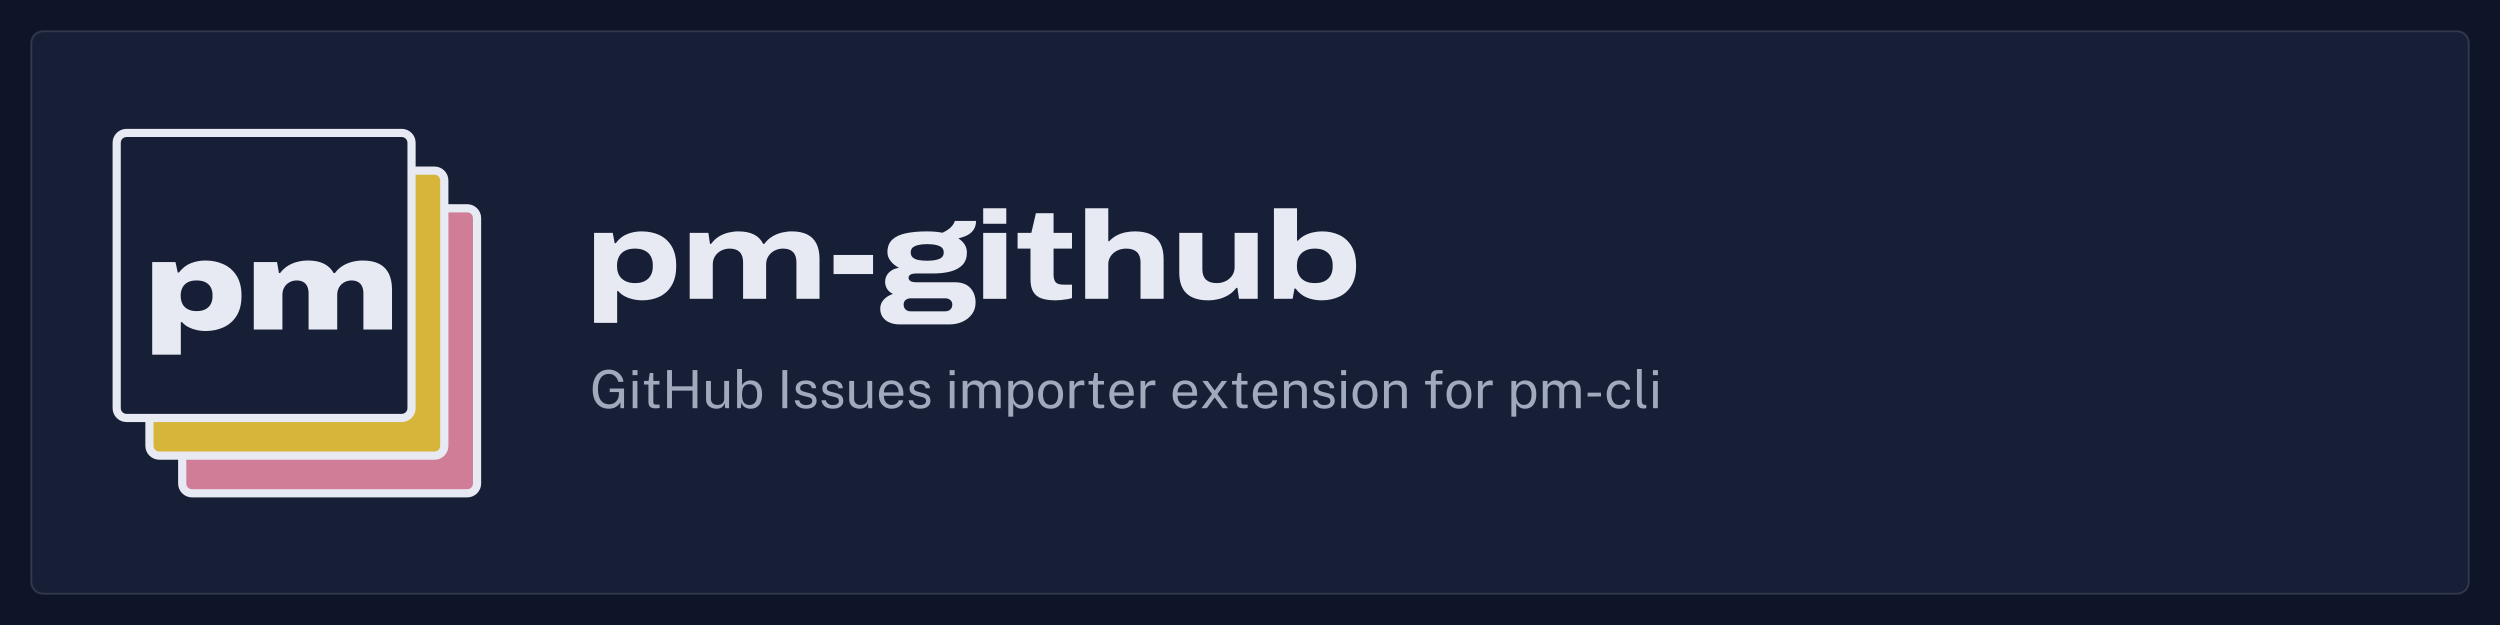
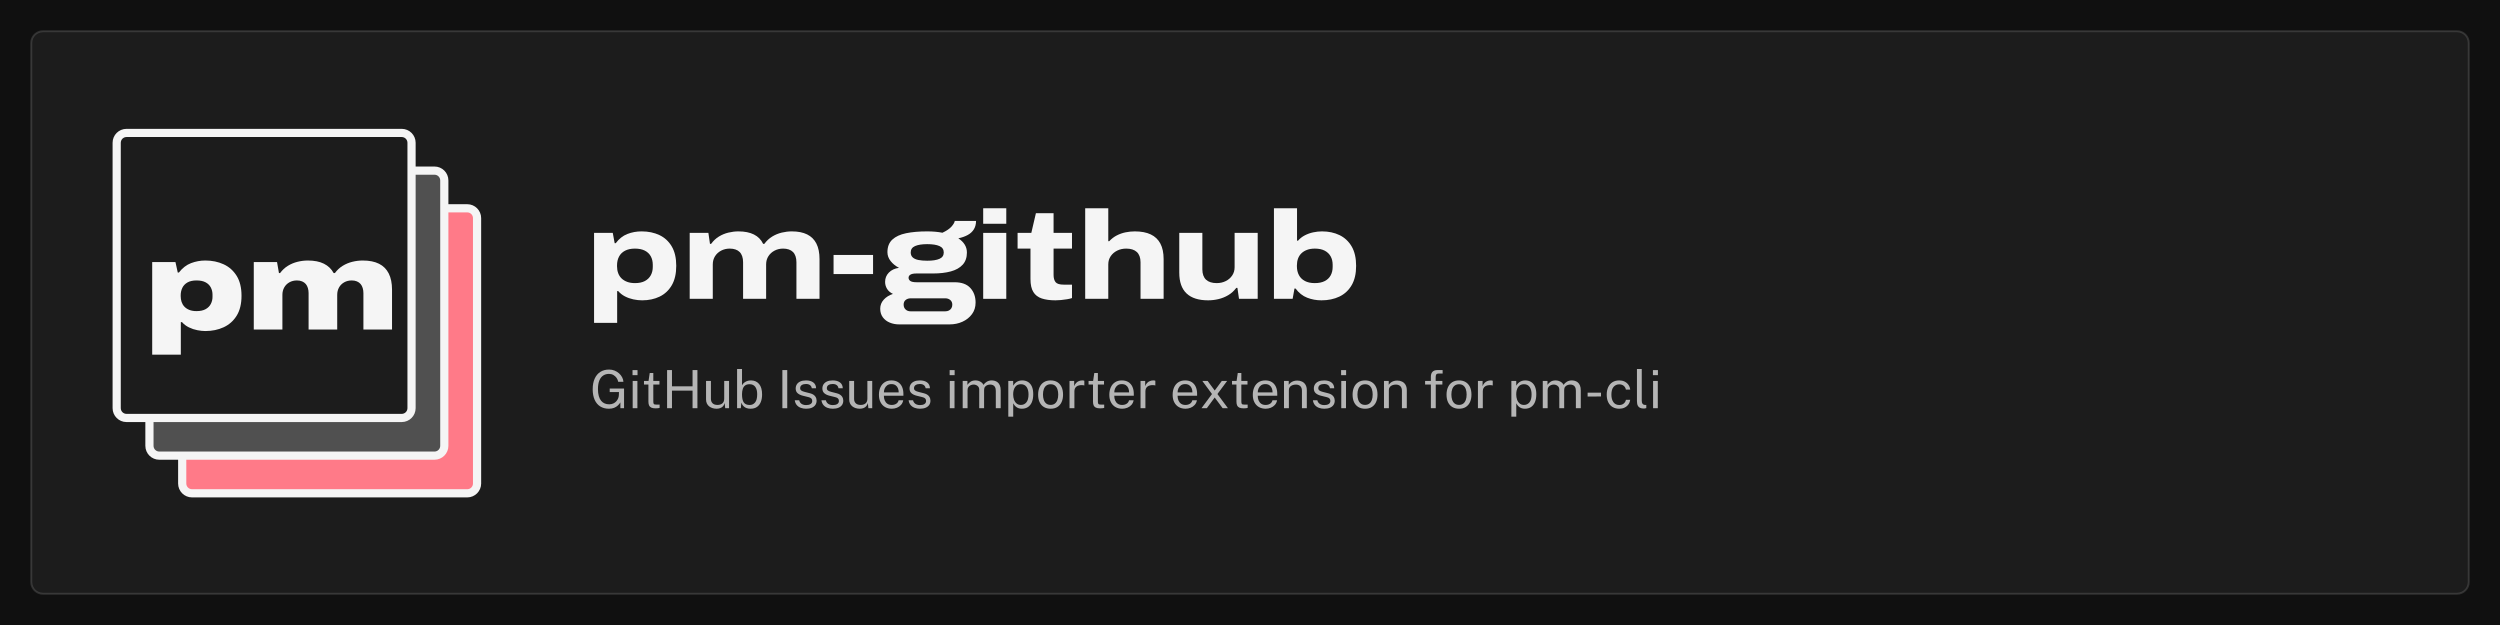
<svg xmlns="http://www.w3.org/2000/svg" width="1280" height="320" viewBox="0 0 1280 320" role="img" aria-label="pm-github: GitHub Issues importer extension for pm-cli">
-   <rect width="1280" height="320" fill="#0F1528" />
-   <rect x="16" y="16" width="1248" height="288" rx="6" fill="#171F37" stroke="#E7EAF3" stroke-opacity=".14" />
-   <g fill="#E7EAF3">
+   <rect width="1280" height="320" fill="#101010" />
+   <rect x="16" y="16" width="1248" height="288" rx="6" fill="#1C1C1C" stroke="#F5F5F5" stroke-opacity=".14" />
+   <g fill="#F5F5F5">
    <g transform="translate(48 58) scale(0.8387097)">
-       <g stroke="#E7EAF3" stroke-width="5" stroke-linejoin="round">
-         <rect x="54" y="58" width="180" height="174" rx="6" fill="#D07E97" />
-         <rect x="34" y="35" width="180" height="174" rx="6" fill="#D7B53A" />
-         <rect x="14" y="12" width="180" height="174" rx="6" fill="#171F37" />
+       <g stroke="#F5F5F5" stroke-width="5" stroke-linejoin="round">
+         <rect x="54" y="58" width="180" height="174" rx="6" fill="#FF7A88" />
+         <rect x="34" y="35" width="180" height="174" rx="6" fill="#505050" />
+         <rect x="14" y="12" width="180" height="174" rx="6" fill="#1C1C1C" />
      </g>
-       <g fill="#E7EAF3">
+       <g fill="#F5F5F5">
        <path transform="translate(31.000 132) scale(0.078 -0.078)" d="M60 -197V528H242L260 446H269Q310 499 364.0 519.5Q418 540 476 540Q555 540 619.0 510.5Q683 481 721.0 420.0Q759 359 759 264Q759 169 721.0 108.0Q683 47 619.0 17.5Q555 -12 476 -12Q448 -12 414.0 -5.5Q380 1 348.0 16.5Q316 32 293 58H284V-197ZM407 144Q451 144 478.5 159.5Q506 175 519.0 200.5Q532 226 532 255V273Q532 303 519.0 328.5Q506 354 478.5 369.0Q451 384 407 384Q363 384 335.5 368.0Q308 352 295.5 325.5Q283 299 283 267V261Q283 237 290.0 216.0Q297 195 312.0 179.0Q327 163 350.5 153.5Q374 144 407 144Z" />
        <path transform="translate(93.010 132) scale(0.078 -0.078)" d="M60 0V528H242L257 442H266Q292 477 327.0 498.5Q362 520 402.5 530.0Q443 540 484 540Q559 540 609.0 515.0Q659 490 685 442H695Q721 477 756.0 498.5Q791 520 831.5 530.0Q872 540 913 540Q990 540 1040.5 514.5Q1091 489 1116.5 438.0Q1142 387 1142 312V0H918V285Q918 306 912.5 324.5Q907 343 896.0 356.0Q885 369 867.5 376.5Q850 384 827 384Q794 384 768.0 369.5Q742 355 727.5 329.5Q713 304 713 271V0H489V285Q489 306 483.5 324.5Q478 343 467.0 356.0Q456 369 438.5 376.5Q421 384 398 384Q365 384 339.0 369.5Q313 355 298.5 329.5Q284 304 284 271V0Z" />
      </g>
    </g>
    <g data-role="name">
      <path transform="translate(300.000 153) scale(0.064 -0.064)" d="M65.022 -192.435V527.543H214.607L229.868 445.087H238.412Q277.585 497.63 331.129 518.587Q384.672 539.543 445.412 539.543Q525.781 539.543 588.183 509.815Q650.585 480.087 686.531 419.087Q722.477 358.087 722.477 264Q722.477 169.913 686.759 108.685Q651.042 47.457 589.553 17.728Q528.064 -12 449.521 -12Q415.129 -12 379.303 -4.359Q343.477 3.283 311.933 19.696Q280.39 36.109 257.846 62.109H249.759V-192.435ZM392.847 125.738Q440.043 125.738 471.424 142.38Q502.804 159.021 518.772 188.402Q534.739 217.782 534.739 255.457V272.087Q534.739 310.761 518.772 340.142Q502.804 369.522 470.967 385.664Q439.13 401.805 391.934 401.805Q344.738 401.805 312.673 384.892Q280.607 367.979 264.683 337.827Q248.759 307.674 248.759 267.457V260.543Q248.759 230.608 257.814 205.728Q266.868 180.847 285.064 163.249Q303.26 145.651 330.184 135.695Q357.108 125.738 392.847 125.738Z" />
      <path transform="translate(348.960 153) scale(0.064 -0.064)" d="M65.022 0V527.543H214.607L227.325 439.717H236.325Q263.238 476.543 298.694 498.272Q334.151 520 374.651 529.772Q415.151 539.543 454.781 539.543Q529.325 539.543 578.868 514.772Q628.412 490 652.585 439.717H662.129Q689.499 476.543 725.183 498.272Q760.868 520 801.368 529.772Q841.868 539.543 881.955 539.543Q955.759 539.543 1004.89 515.185Q1054.02 490.826 1078.835 441.652Q1103.65 392.479 1103.65 318.392V0H918.913V292.761Q918.913 319.696 911.815 340.479Q904.717 361.262 891.206 374.718Q877.695 388.175 857.684 394.99Q837.673 401.805 812.391 401.805Q775.282 401.805 744.26 385.707Q713.238 369.609 694.857 341.142Q676.477 312.674 676.477 275.109V0H492.196V292.761Q492.196 319.696 485.098 340.479Q478 361.262 464.489 374.718Q450.978 388.175 430.967 394.99Q410.956 401.805 385.217 401.805Q348.108 401.805 317.086 385.707Q286.064 369.609 267.912 341.142Q249.759 312.674 249.759 275.109V0Z" />
      <path transform="translate(423.584 153) scale(0.064 -0.064)" d="M50 198.131V350.956H366V198.131Z" />
      <path transform="translate(450.208 153) scale(0.064 -0.064)" d="M158.479 -204.521Q118.458 -204.521 83.849 -190.348Q49.24 -176.174 28.229 -147.902Q7.218 -119.63 7.218 -78.695Q7.218 -37.978 35.261 -6.891Q63.305 24.196 109.022 39.283Q76.392 55.283 61.348 80.696Q46.305 106.109 46.305 135.479Q46.305 179.283 76.522 210.098Q106.739 240.913 157.457 247.913Q116.913 268.826 90.924 301.641Q64.935 334.457 64.935 373.087Q64.935 437.435 104.141 473.891Q143.348 510.348 214.826 524.946Q286.304 539.543 382.847 539.543Q416.586 539.543 447.141 536.859Q477.695 534.174 505.065 528.717Q555.782 552.521 578.565 579.108Q601.348 605.695 603.63 623.348H773.933Q773.477 583.543 756.39 556.0Q739.303 528.457 707.814 511.0Q676.325 493.543 632.064 484Q664.868 462.913 682.814 434.37Q700.759 405.826 700.759 370.37Q700.759 310.022 666.955 273.022Q633.151 236.022 572.205 219.381Q511.26 202.739 428.607 202.739H296.129Q264.412 202.739 249.227 193.598Q234.042 184.457 234.042 168.717Q234.042 152.978 248.14 142.837Q262.238 132.695 298.412 132.695H601.781Q686.477 132.695 728.335 86.793Q770.194 40.891 770.194 -29.913Q770.194 -83.174 741.477 -122.304Q712.759 -161.435 665.683 -182.978Q618.607 -204.521 562.347 -204.521ZM249.325 -99.913H528.174Q543.63 -99.913 556.315 -93.685Q569 -87.457 576.457 -75.272Q583.913 -63.087 583.913 -47.174Q583.913 -22.804 567.5 -9.348Q551.087 4.109 528.174 4.109H251.607Q227.325 4.109 210.955 -8.848Q194.585 -21.804 194.585 -46.174Q194.585 -70.543 210.27 -85.228Q225.955 -99.913 249.325 -99.913ZM383.391 304.804Q446.239 304.804 480.902 319.804Q515.565 334.804 515.565 370.913Q515.565 407.022 480.902 422.25Q446.239 437.479 383.391 437.479Q321.086 437.479 286.151 422.25Q251.216 407.022 251.216 370.913Q251.216 346.261 266.955 331.576Q282.694 316.891 312.26 310.848Q341.825 304.804 383.391 304.804Z" />
      <path transform="translate(499.232 153) scale(0.064 -0.064)" d="M65.022 600.5V724.543H249.759V600.5ZM65.022 0V527.543H249.759V0Z" />
      <path transform="translate(519.392 153) scale(0.064 -0.064)" d="M328.846 -12Q263.238 -12 218.542 2.913Q173.847 17.826 151.097 54.783Q128.348 91.739 128.348 157.826V402.066H25.174V527.543H135.065L171.76 684.804H313.085V527.543H460.433V402.066H313.085V191.738Q313.085 153.651 329.031 133.564Q344.976 113.478 394.693 113.478H460.433V6.087Q446.433 1.087 421.944 -3.185Q397.455 -7.457 372.194 -9.728Q346.933 -12 328.846 -12Z" />
      <path transform="translate(551.456 153) scale(0.064 -0.064)" d="M65.022 0V724.543H249.759V461.065H257.303Q284.759 490.261 318.129 507.402Q351.499 524.543 388.412 532.043Q425.325 539.543 461.868 539.543Q538.585 539.543 589.716 515.185Q640.846 490.826 666.661 441.652Q692.477 392.479 692.477 318.392V0H507.739V292.761Q507.739 319.696 500.141 340.479Q492.543 361.262 478.032 374.718Q463.521 388.175 442.282 394.99Q421.043 401.805 393.217 401.805Q353.564 401.805 321.042 385.707Q288.521 369.609 269.14 341.142Q249.759 312.674 249.759 275.109V0Z" />
      <path transform="translate(599.776 153) scale(0.064 -0.064)" d="M293.261 -12Q178.913 -12 120.783 43.261Q62.652 98.521 62.652 209.152V527.543H247.39V234.782Q247.39 207.847 254.988 187.064Q262.585 166.282 277.096 152.825Q291.607 139.369 313.118 132.553Q334.629 125.738 361.912 125.738Q401.564 125.738 434.086 141.836Q466.608 157.934 485.989 186.673Q505.37 215.413 505.37 252.435V527.543H690.107V0H540.521L527.804 87.826H518.804Q491.348 51 454.391 29.272Q417.435 7.543 376.163 -2.228Q334.891 -12 293.261 -12Z" />
      <path transform="translate(648.096 153) scale(0.064 -0.064)" d="M445.412 -12Q384.672 -12 330.857 8.957Q277.042 29.913 237.868 82.457H229.325L214.607 0H65.022V724.543H249.759V465.435H257.846Q280.39 491.435 311.933 507.848Q343.477 524.261 379.303 531.902Q415.129 539.543 449.521 539.543Q528.064 539.543 589.553 509.815Q651.042 480.087 686.759 419.087Q722.477 358.087 722.477 263.543Q722.477 169.913 686.531 108.685Q650.585 47.457 588.183 17.728Q525.781 -12 445.412 -12ZM391.934 125.738Q439.13 125.738 470.967 141.88Q502.804 158.021 518.772 187.402Q534.739 216.782 534.739 255.457V272.087Q534.739 310.761 518.772 339.642Q502.804 368.522 471.424 385.164Q440.043 401.805 392.847 401.805Q357.108 401.805 330.184 391.849Q303.26 381.892 285.064 364.294Q266.868 346.696 257.814 322.044Q248.759 297.392 248.759 267V260.087Q248.759 220.413 264.683 189.989Q280.607 159.564 312.673 142.651Q344.738 125.738 391.934 125.738Z" />
    </g>
-     <g data-role="tagline" fill="#A2A9BD">
+     <g data-role="tagline" fill="#B5B5B5">
      <path transform="translate(302.000 209) scale(0.0135 -0.0135)" d="M721.75 -20Q531.5 -20 393.578 67.266Q255.656 154.531 181.812 319.719Q107.969 484.906 107.969 719.312Q107.969 954.812 183.703 1122.0Q259.438 1289.188 399.25 1377.594Q539.062 1466 730 1466Q839.25 1466 935.234 1427.906Q1031.219 1389.812 1105.188 1324.156Q1179.156 1258.5 1223.484 1174.984Q1267.812 1091.469 1273.75 1000.312H1076.094Q1061.781 1080.312 1013.906 1148.969Q966.031 1217.625 892.438 1259.562Q818.844 1301.5 726.562 1301.5Q602.406 1301.5 507.75 1240.031Q413.094 1178.562 360.484 1050.656Q307.875 922.75 307.875 723.438Q307.875 568.781 339.969 459.062Q372.062 349.344 429.344 280.422Q486.625 211.5 564.203 179.438Q641.781 147.375 732.406 147.375Q822.625 147.375 890.109 179.062Q957.594 210.75 1002.969 261.422Q1048.344 312.094 1072.422 370.547Q1096.5 429 1099.25 482.875L1105.094 611H753.344V747L1297.219 745.625V0H1158.375V220.375Q1120.406 157.781 1062.031 102.984Q1003.656 48.188 920.078 14.094Q836.5 -20 721.75 -20Z" />
      <path transform="translate(321.791 209) scale(0.0135 -0.0135)" d="M158.406 0V1034H337.438V0ZM152.5 1253.188V1444.688H342.031V1253.188Z" />
      <path transform="translate(328.474 209) scale(0.0135 -0.0135)" d="M531.844 -5.5Q424.625 -5.5 365.656 23.844Q306.688 53.188 283.516 110.031Q260.344 166.875 260.344 249.875V898.625H92.344V1034H265.156L310.031 1335H445.562V1034.688H678.781V898.625H445.562L446.25 256.062Q446.25 200.906 457.375 175.453Q468.5 150 495.953 142.875Q523.406 135.75 571.906 135.75H685.344V12.062Q665.656 4.688 627.203 -0.406Q588.75 -5.5 531.844 -5.5Z" />
      <path transform="translate(338.976 209) scale(0.0135 -0.0135)" d="M190.781 0V1446H375.688V829.75H1156.219V1446H1341.125V0H1156.219V666.625H375.688V0Z" />
      <path transform="translate(359.659 209) scale(0.0135 -0.0135)" d="M532.844 -20Q452.125 -19.344 380.516 3.141Q308.906 25.625 253.844 69.594Q198.781 113.562 167.359 179.312Q135.938 245.062 135.938 332.25V1034H321.188V350.812Q321.188 250.031 383.391 187.047Q445.594 124.062 572.188 124.062Q686.312 124.062 755.578 183.766Q824.844 243.469 824.844 361.312V1034H1008.719V0H862.469L842.719 197.562Q824.375 120.156 778.922 71.969Q733.469 23.781 669.969 1.562Q606.469 -20.656 532.844 -20Z" />
      <path transform="translate(375.332 209) scale(0.0135 -0.0135)" d="M663.781 -20Q573.219 -20 510.422 4.203Q447.625 28.406 407.812 65.625Q368 102.844 346.078 142.234Q324.156 181.625 314.031 212L294.281 0H152.5V1486H339.062V870.062Q351.906 895.625 378.672 927.047Q405.438 958.469 447.219 987.422Q489 1016.375 546.391 1035.188Q603.781 1054 678.219 1054Q871.844 1054 986.203 919.047Q1100.562 784.094 1100.562 521.375Q1100.562 358.344 1052.016 236.672Q1003.469 115 906.438 47.5Q809.406 -20 663.781 -20ZM630.844 122.062Q756.562 122.062 835.719 219.625Q914.875 317.188 914.875 529.906Q914.875 710.656 841.625 810.297Q768.375 909.938 626.906 909.938Q524.156 909.938 461.438 865.406Q398.719 820.875 369.547 735.828Q340.375 650.781 339.062 529.906Q339.062 313.25 406.656 217.656Q474.25 122.062 630.844 122.062Z" />
      <path transform="translate(391.438 209) scale(0.0135 -0.0135)" d="" />
      <path transform="translate(397.998 209) scale(0.0135 -0.0135)" d="M190.781 0V1446H375.688V0Z" />
      <path transform="translate(405.639 209) scale(0.0135 -0.0135)" d="M525.156 -20Q417.156 -20 324.609 13.719Q232.062 47.438 171.141 118.594Q110.219 189.75 94.781 300.75H262.688Q276.344 240.25 312.953 199.516Q349.562 158.781 404.234 138.328Q458.906 117.875 524.469 117.875Q628.844 117.875 692.797 157.0Q756.75 196.125 756.75 277Q756.75 334.219 723.188 368.438Q689.625 402.656 618.969 419.219L404.938 472.094Q279.906 502.375 205.312 566.219Q130.719 630.062 130.031 745.438Q129.688 835.531 173.688 905.0Q217.688 974.469 305.469 1014.234Q393.25 1054 523.906 1054Q692.594 1054 795.922 978.406Q899.25 902.812 903.844 756.625H740.406Q730.062 831.188 673.953 874.688Q617.844 918.188 522.188 918.188Q423.562 918.188 361.453 878.562Q299.344 838.938 299.344 756.438Q299.344 701.219 343.547 669.625Q387.75 638.031 473.375 617.469L680.531 564.594Q752.312 545.844 799.047 514.688Q845.781 483.531 873.031 445.547Q900.281 407.562 911.625 366.328Q922.969 325.094 922.969 287.188Q922.969 191.938 875.891 123.328Q828.812 54.719 740.031 17.359Q651.25 -20 525.156 -20Z" />
      <path transform="translate(419.301 209) scale(0.0135 -0.0135)" d="M525.156 -20Q417.156 -20 324.609 13.719Q232.062 47.438 171.141 118.594Q110.219 189.75 94.781 300.75H262.688Q276.344 240.25 312.953 199.516Q349.562 158.781 404.234 138.328Q458.906 117.875 524.469 117.875Q628.844 117.875 692.797 157.0Q756.75 196.125 756.75 277Q756.75 334.219 723.188 368.438Q689.625 402.656 618.969 419.219L404.938 472.094Q279.906 502.375 205.312 566.219Q130.719 630.062 130.031 745.438Q129.688 835.531 173.688 905.0Q217.688 974.469 305.469 1014.234Q393.25 1054 523.906 1054Q692.594 1054 795.922 978.406Q899.25 902.812 903.844 756.625H740.406Q730.062 831.188 673.953 874.688Q617.844 918.188 522.188 918.188Q423.562 918.188 361.453 878.562Q299.344 838.938 299.344 756.438Q299.344 701.219 343.547 669.625Q387.75 638.031 473.375 617.469L680.531 564.594Q752.312 545.844 799.047 514.688Q845.781 483.531 873.031 445.547Q900.281 407.562 911.625 366.328Q922.969 325.094 922.969 287.188Q922.969 191.938 875.891 123.328Q828.812 54.719 740.031 17.359Q651.25 -20 525.156 -20Z" />
      <path transform="translate(432.963 209) scale(0.0135 -0.0135)" d="M532.844 -20Q452.125 -19.344 380.516 3.141Q308.906 25.625 253.844 69.594Q198.781 113.562 167.359 179.312Q135.938 245.062 135.938 332.25V1034H321.188V350.812Q321.188 250.031 383.391 187.047Q445.594 124.062 572.188 124.062Q686.312 124.062 755.578 183.766Q824.844 243.469 824.844 361.312V1034H1008.719V0H862.469L842.719 197.562Q824.375 120.156 778.922 71.969Q733.469 23.781 669.969 1.562Q606.469 -20.656 532.844 -20Z" />
      <path transform="translate(448.637 209) scale(0.0135 -0.0135)" d="M590.281 -20Q445.688 -20 335.656 42.875Q225.625 105.75 163.859 223.75Q102.094 341.75 102.094 506.625Q102.094 669.719 158.031 793.078Q213.969 916.438 320.312 985.219Q426.656 1054 576.906 1054Q722.938 1054 823.797 991.219Q924.656 928.438 977.219 813.5Q1029.781 698.562 1029.781 541.625V473.938H289.188Q288.844 375.844 321.312 296.484Q353.781 217.125 420.109 170.25Q486.438 123.375 586.844 123.375Q685.781 123.375 757.484 168.969Q829.188 214.562 849.25 302.125H1023.281Q1004.656 196.969 939.5 124.953Q874.344 52.938 782.594 16.469Q690.844 -20 590.281 -20ZM289.812 598.75H851.906Q851.906 687.625 821.781 759.188Q791.656 830.75 730.438 872.406Q669.219 914.062 575.594 914.062Q478.5 914.062 414.984 867.484Q351.469 820.906 320.312 748.359Q289.156 675.812 289.812 598.75Z" />
      <path transform="translate(463.932 209) scale(0.0135 -0.0135)" d="M525.156 -20Q417.156 -20 324.609 13.719Q232.062 47.438 171.141 118.594Q110.219 189.75 94.781 300.75H262.688Q276.344 240.25 312.953 199.516Q349.562 158.781 404.234 138.328Q458.906 117.875 524.469 117.875Q628.844 117.875 692.797 157.0Q756.75 196.125 756.75 277Q756.75 334.219 723.188 368.438Q689.625 402.656 618.969 419.219L404.938 472.094Q279.906 502.375 205.312 566.219Q130.719 630.062 130.031 745.438Q129.688 835.531 173.688 905.0Q217.688 974.469 305.469 1014.234Q393.25 1054 523.906 1054Q692.594 1054 795.922 978.406Q899.25 902.812 903.844 756.625H740.406Q730.062 831.188 673.953 874.688Q617.844 918.188 522.188 918.188Q423.562 918.188 361.453 878.562Q299.344 838.938 299.344 756.438Q299.344 701.219 343.547 669.625Q387.75 638.031 473.375 617.469L680.531 564.594Q752.312 545.844 799.047 514.688Q845.781 483.531 873.031 445.547Q900.281 407.562 911.625 366.328Q922.969 325.094 922.969 287.188Q922.969 191.938 875.891 123.328Q828.812 54.719 740.031 17.359Q651.25 -20 525.156 -20Z" />
      <path transform="translate(477.594 209) scale(0.0135 -0.0135)" d="" />
      <path transform="translate(484.155 209) scale(0.0135 -0.0135)" d="M158.406 0V1034H337.438V0ZM152.5 1253.188V1444.688H342.031V1253.188Z" />
      <path transform="translate(490.838 209) scale(0.0135 -0.0135)" d="M152.5 0V1034H331.406V883.781Q373.875 952.438 448.688 1003.219Q523.5 1054 643.844 1054Q700.406 1054 758.812 1034.844Q817.219 1015.688 866.031 978.047Q914.844 940.406 941.625 885.094Q990 960.938 1071.984 1007.469Q1153.969 1054 1256.562 1054Q1311.312 1054 1370.328 1037.422Q1429.344 1020.844 1479.828 979.625Q1530.312 938.406 1561.953 864.812Q1593.594 791.219 1593.594 676.188V0H1408.344V657.969Q1408.344 751.688 1378.031 803.578Q1347.719 855.469 1299.531 876.172Q1251.344 896.875 1196.406 896.875Q1147.719 896.875 1093.797 878.141Q1039.875 859.406 1002.016 814.406Q964.156 769.406 964.156 690.781V0H779.594V711.781Q779.594 773.344 747.156 814.406Q714.719 855.469 666.375 876.172Q618.031 896.875 569.656 896.875Q517.031 896.875 463.438 875.844Q409.844 854.812 373.625 809.156Q337.406 763.5 337.406 690.781V0Z" />
      <path transform="translate(514.193 209) scale(0.0135 -0.0135)" d="M152.5 -322V1034H336.781L339.406 853.625Q356.594 885.75 385.234 920.625Q413.875 955.5 455.531 985.938Q497.188 1016.375 552.625 1035.188Q608.062 1054 678.844 1054Q802.594 1054 897.125 997.656Q991.656 941.312 1044.938 825.109Q1098.219 708.906 1098.219 530.5Q1098.219 353.188 1046.594 230.422Q994.969 107.656 897.812 43.828Q800.656 -20 664.406 -20Q595 -20 541.453 -0.516Q487.906 18.969 448.469 50.578Q409.031 82.188 382.281 117.891Q355.531 153.594 338.719 187.031V-322ZM629.344 124.125Q757.344 124.125 838.344 221.719Q919.344 319.312 919.344 525.25Q919.344 701.781 845.234 805.859Q771.125 909.938 629.344 909.938Q485.281 909.938 411.016 803.234Q336.75 696.531 336.75 525.25Q336.75 413.688 369.828 322.672Q402.906 231.656 467.938 177.891Q532.969 124.125 629.344 124.125Z" />
      <path transform="translate(530.271 209) scale(0.0135 -0.0135)" d="M566.938 -20Q424 -20 317.328 41.438Q210.656 102.875 151.734 221.719Q92.812 340.562 92.812 512.625Q92.812 674.969 147.844 796.812Q202.875 918.656 308.906 986.328Q414.938 1054 567.625 1054Q710.594 1054 815.953 991.375Q921.312 928.75 979.562 808.047Q1037.812 687.344 1037.812 512.625Q1037.812 354.688 984.141 234.859Q930.469 115.031 825.922 47.516Q721.375 -20 566.938 -20ZM567.625 125.5Q660.469 125.5 724.453 172.922Q788.438 220.344 821.578 308.25Q854.719 396.156 854.719 517.438Q854.719 627.906 825.516 716.594Q796.312 805.281 732.984 856.922Q669.656 908.562 567.625 908.562Q473.781 908.562 408.812 862.172Q343.844 815.781 310.203 728.078Q276.562 640.375 276.562 517.438Q276.562 407.969 306.266 319.078Q335.969 230.188 400.281 177.844Q464.594 125.5 567.625 125.5Z" />
      <path transform="translate(545.540 209) scale(0.0135 -0.0135)" d="M152.5 0V1034H329V834.625Q354.969 909.094 402.094 957.594Q449.219 1006.094 509.688 1030.047Q570.156 1054 635.312 1054Q658.062 1054 679.781 1051.047Q701.5 1048.094 713.969 1040.875V861.875Q699.156 868.781 675.656 871.406Q652.156 874.031 636 874.375Q574.25 878.156 520.219 866.797Q466.188 855.438 424.953 827.25Q383.719 799.062 360.562 753.344Q337.406 707.625 337.406 643V0Z" />
      <path transform="translate(556.097 209) scale(0.0135 -0.0135)" d="M531.844 -5.5Q424.625 -5.5 365.656 23.844Q306.688 53.188 283.516 110.031Q260.344 166.875 260.344 249.875V898.625H92.344V1034H265.156L310.031 1335H445.562V1034.688H678.781V898.625H445.562L446.25 256.062Q446.25 200.906 457.375 175.453Q468.5 150 495.953 142.875Q523.406 135.75 571.906 135.75H685.344V12.062Q665.656 4.688 627.203 -0.406Q588.75 -5.5 531.844 -5.5Z" />
      <path transform="translate(566.600 209) scale(0.0135 -0.0135)" d="M590.281 -20Q445.688 -20 335.656 42.875Q225.625 105.75 163.859 223.75Q102.094 341.75 102.094 506.625Q102.094 669.719 158.031 793.078Q213.969 916.438 320.312 985.219Q426.656 1054 576.906 1054Q722.938 1054 823.797 991.219Q924.656 928.438 977.219 813.5Q1029.781 698.562 1029.781 541.625V473.938H289.188Q288.844 375.844 321.312 296.484Q353.781 217.125 420.109 170.25Q486.438 123.375 586.844 123.375Q685.781 123.375 757.484 168.969Q829.188 214.562 849.25 302.125H1023.281Q1004.656 196.969 939.5 124.953Q874.344 52.938 782.594 16.469Q690.844 -20 590.281 -20ZM289.812 598.75H851.906Q851.906 687.625 821.781 759.188Q791.656 830.75 730.438 872.406Q669.219 914.062 575.594 914.062Q478.5 914.062 414.984 867.484Q351.469 820.906 320.312 748.359Q289.156 675.812 289.812 598.75Z" />
      <path transform="translate(581.895 209) scale(0.0135 -0.0135)" d="M152.5 0V1034H329V834.625Q354.969 909.094 402.094 957.594Q449.219 1006.094 509.688 1030.047Q570.156 1054 635.312 1054Q658.062 1054 679.781 1051.047Q701.5 1048.094 713.969 1040.875V861.875Q699.156 868.781 675.656 871.406Q652.156 874.031 636 874.375Q574.25 878.156 520.219 866.797Q466.188 855.438 424.953 827.25Q383.719 799.062 360.562 753.344Q337.406 707.625 337.406 643V0Z" />
      <path transform="translate(592.452 209) scale(0.0135 -0.0135)" d="" />
      <path transform="translate(599.013 209) scale(0.0135 -0.0135)" d="M590.281 -20Q445.688 -20 335.656 42.875Q225.625 105.75 163.859 223.75Q102.094 341.75 102.094 506.625Q102.094 669.719 158.031 793.078Q213.969 916.438 320.312 985.219Q426.656 1054 576.906 1054Q722.938 1054 823.797 991.219Q924.656 928.438 977.219 813.5Q1029.781 698.562 1029.781 541.625V473.938H289.188Q288.844 375.844 321.312 296.484Q353.781 217.125 420.109 170.25Q486.438 123.375 586.844 123.375Q685.781 123.375 757.484 168.969Q829.188 214.562 849.25 302.125H1023.281Q1004.656 196.969 939.5 124.953Q874.344 52.938 782.594 16.469Q690.844 -20 590.281 -20ZM289.812 598.75H851.906Q851.906 687.625 821.781 759.188Q791.656 830.75 730.438 872.406Q669.219 914.062 575.594 914.062Q478.5 914.062 414.984 867.484Q351.469 820.906 320.312 748.359Q289.156 675.812 289.812 598.75Z" />
      <path transform="translate(614.309 209) scale(0.0135 -0.0135)" d="M62.5 0 461.125 537.375 94.562 1034H296.375L564.75 670.875L833.75 1034H1035.562L667.625 537.375L1066.25 0H865.094L564.062 405.25L264.969 0Z" />
      <path transform="translate(629.550 209) scale(0.0135 -0.0135)" d="M531.844 -5.5Q424.625 -5.5 365.656 23.844Q306.688 53.188 283.516 110.031Q260.344 166.875 260.344 249.875V898.625H92.344V1034H265.156L310.031 1335H445.562V1034.688H678.781V898.625H445.562L446.25 256.062Q446.25 200.906 457.375 175.453Q468.5 150 495.953 142.875Q523.406 135.75 571.906 135.75H685.344V12.062Q665.656 4.688 627.203 -0.406Q588.75 -5.5 531.844 -5.5Z" />
      <path transform="translate(640.053 209) scale(0.0135 -0.0135)" d="M590.281 -20Q445.688 -20 335.656 42.875Q225.625 105.75 163.859 223.75Q102.094 341.75 102.094 506.625Q102.094 669.719 158.031 793.078Q213.969 916.438 320.312 985.219Q426.656 1054 576.906 1054Q722.938 1054 823.797 991.219Q924.656 928.438 977.219 813.5Q1029.781 698.562 1029.781 541.625V473.938H289.188Q288.844 375.844 321.312 296.484Q353.781 217.125 420.109 170.25Q486.438 123.375 586.844 123.375Q685.781 123.375 757.484 168.969Q829.188 214.562 849.25 302.125H1023.281Q1004.656 196.969 939.5 124.953Q874.344 52.938 782.594 16.469Q690.844 -20 590.281 -20ZM289.812 598.75H851.906Q851.906 687.625 821.781 759.188Q791.656 830.75 730.438 872.406Q669.219 914.062 575.594 914.062Q478.5 914.062 414.984 867.484Q351.469 820.906 320.312 748.359Q289.156 675.812 289.812 598.75Z" />
      <path transform="translate(655.349 209) scale(0.0135 -0.0135)" d="M152.5 0V1034H332.094V883.781Q357.375 927.281 401.547 964.891Q445.719 1002.5 509.562 1025.5Q573.406 1048.5 655.719 1048.5Q753.938 1048.5 836.438 1009.562Q918.938 970.625 968.484 888.375Q1018.031 806.125 1018.031 676.188V0H832.781V657.969Q832.781 779.188 769.516 837.688Q706.25 896.188 604.5 896.188Q535.156 896.188 473.828 873.688Q412.5 851.188 374.953 805.703Q337.406 760.219 337.406 690.781V0Z" />
      <path transform="translate(670.928 209) scale(0.0135 -0.0135)" d="M525.156 -20Q417.156 -20 324.609 13.719Q232.062 47.438 171.141 118.594Q110.219 189.75 94.781 300.75H262.688Q276.344 240.25 312.953 199.516Q349.562 158.781 404.234 138.328Q458.906 117.875 524.469 117.875Q628.844 117.875 692.797 157.0Q756.75 196.125 756.75 277Q756.75 334.219 723.188 368.438Q689.625 402.656 618.969 419.219L404.938 472.094Q279.906 502.375 205.312 566.219Q130.719 630.062 130.031 745.438Q129.688 835.531 173.688 905.0Q217.688 974.469 305.469 1014.234Q393.25 1054 523.906 1054Q692.594 1054 795.922 978.406Q899.25 902.812 903.844 756.625H740.406Q730.062 831.188 673.953 874.688Q617.844 918.188 522.188 918.188Q423.562 918.188 361.453 878.562Q299.344 838.938 299.344 756.438Q299.344 701.219 343.547 669.625Q387.75 638.031 473.375 617.469L680.531 564.594Q752.312 545.844 799.047 514.688Q845.781 483.531 873.031 445.547Q900.281 407.562 911.625 366.328Q922.969 325.094 922.969 287.188Q922.969 191.938 875.891 123.328Q828.812 54.719 740.031 17.359Q651.25 -20 525.156 -20Z" />
      <path transform="translate(684.590 209) scale(0.0135 -0.0135)" d="M158.406 0V1034H337.438V0ZM152.5 1253.188V1444.688H342.031V1253.188Z" />
      <path transform="translate(691.272 209) scale(0.0135 -0.0135)" d="M566.938 -20Q424 -20 317.328 41.438Q210.656 102.875 151.734 221.719Q92.812 340.562 92.812 512.625Q92.812 674.969 147.844 796.812Q202.875 918.656 308.906 986.328Q414.938 1054 567.625 1054Q710.594 1054 815.953 991.375Q921.312 928.75 979.562 808.047Q1037.812 687.344 1037.812 512.625Q1037.812 354.688 984.141 234.859Q930.469 115.031 825.922 47.516Q721.375 -20 566.938 -20ZM567.625 125.5Q660.469 125.5 724.453 172.922Q788.438 220.344 821.578 308.25Q854.719 396.156 854.719 517.438Q854.719 627.906 825.516 716.594Q796.312 805.281 732.984 856.922Q669.656 908.562 567.625 908.562Q473.781 908.562 408.812 862.172Q343.844 815.781 310.203 728.078Q276.562 640.375 276.562 517.438Q276.562 407.969 306.266 319.078Q335.969 230.188 400.281 177.844Q464.594 125.5 567.625 125.5Z" />
      <path transform="translate(706.541 209) scale(0.0135 -0.0135)" d="M152.5 0V1034H332.094V883.781Q357.375 927.281 401.547 964.891Q445.719 1002.5 509.562 1025.5Q573.406 1048.5 655.719 1048.5Q753.938 1048.5 836.438 1009.562Q918.938 970.625 968.484 888.375Q1018.031 806.125 1018.031 676.188V0H832.781V657.969Q832.781 779.188 769.516 837.688Q706.25 896.188 604.5 896.188Q535.156 896.188 473.828 873.688Q412.5 851.188 374.953 805.703Q337.406 760.219 337.406 690.781V0Z" />
      <path transform="translate(722.120 209) scale(0.0135 -0.0135)" d="" />
      <path transform="translate(728.681 209) scale(0.0135 -0.0135)" d="M290.5 0V898.625H72V1034H290.5V1194.312Q290.5 1317.062 353.172 1381.531Q415.844 1446 541.438 1446H736.062L736.75 1314.75H582.625Q518.875 1314.75 495.938 1280.781Q473 1246.812 473 1178V1034H726.75V898.625H475.75V0Z" />
      <path transform="translate(739.373 209) scale(0.0135 -0.0135)" d="M566.938 -20Q424 -20 317.328 41.438Q210.656 102.875 151.734 221.719Q92.812 340.562 92.812 512.625Q92.812 674.969 147.844 796.812Q202.875 918.656 308.906 986.328Q414.938 1054 567.625 1054Q710.594 1054 815.953 991.375Q921.312 928.75 979.562 808.047Q1037.812 687.344 1037.812 512.625Q1037.812 354.688 984.141 234.859Q930.469 115.031 825.922 47.516Q721.375 -20 566.938 -20ZM567.625 125.5Q660.469 125.5 724.453 172.922Q788.438 220.344 821.578 308.25Q854.719 396.156 854.719 517.438Q854.719 627.906 825.516 716.594Q796.312 805.281 732.984 856.922Q669.656 908.562 567.625 908.562Q473.781 908.562 408.812 862.172Q343.844 815.781 310.203 728.078Q276.562 640.375 276.562 517.438Q276.562 407.969 306.266 319.078Q335.969 230.188 400.281 177.844Q464.594 125.5 567.625 125.5Z" />
      <path transform="translate(754.641 209) scale(0.0135 -0.0135)" d="M152.5 0V1034H329V834.625Q354.969 909.094 402.094 957.594Q449.219 1006.094 509.688 1030.047Q570.156 1054 635.312 1054Q658.062 1054 679.781 1051.047Q701.5 1048.094 713.969 1040.875V861.875Q699.156 868.781 675.656 871.406Q652.156 874.031 636 874.375Q574.25 878.156 520.219 866.797Q466.188 855.438 424.953 827.25Q383.719 799.062 360.562 753.344Q337.406 707.625 337.406 643V0Z" />
      <path transform="translate(765.198 209) scale(0.0135 -0.0135)" d="" />
      <path transform="translate(771.759 209) scale(0.0135 -0.0135)" d="M152.5 -322V1034H336.781L339.406 853.625Q356.594 885.75 385.234 920.625Q413.875 955.5 455.531 985.938Q497.188 1016.375 552.625 1035.188Q608.062 1054 678.844 1054Q802.594 1054 897.125 997.656Q991.656 941.312 1044.938 825.109Q1098.219 708.906 1098.219 530.5Q1098.219 353.188 1046.594 230.422Q994.969 107.656 897.812 43.828Q800.656 -20 664.406 -20Q595 -20 541.453 -0.516Q487.906 18.969 448.469 50.578Q409.031 82.188 382.281 117.891Q355.531 153.594 338.719 187.031V-322ZM629.344 124.125Q757.344 124.125 838.344 221.719Q919.344 319.312 919.344 525.25Q919.344 701.781 845.234 805.859Q771.125 909.938 629.344 909.938Q485.281 909.938 411.016 803.234Q336.75 696.531 336.75 525.25Q336.75 413.688 369.828 322.672Q402.906 231.656 467.938 177.891Q532.969 124.125 629.344 124.125Z" />
      <path transform="translate(787.838 209) scale(0.0135 -0.0135)" d="M152.5 0V1034H331.406V883.781Q373.875 952.438 448.688 1003.219Q523.5 1054 643.844 1054Q700.406 1054 758.812 1034.844Q817.219 1015.688 866.031 978.047Q914.844 940.406 941.625 885.094Q990 960.938 1071.984 1007.469Q1153.969 1054 1256.562 1054Q1311.312 1054 1370.328 1037.422Q1429.344 1020.844 1479.828 979.625Q1530.312 938.406 1561.953 864.812Q1593.594 791.219 1593.594 676.188V0H1408.344V657.969Q1408.344 751.688 1378.031 803.578Q1347.719 855.469 1299.531 876.172Q1251.344 896.875 1196.406 896.875Q1147.719 896.875 1093.797 878.141Q1039.875 859.406 1002.016 814.406Q964.156 769.406 964.156 690.781V0H779.594V711.781Q779.594 773.344 747.156 814.406Q714.719 855.469 666.375 876.172Q618.031 896.875 569.656 896.875Q517.031 896.875 463.438 875.844Q409.844 854.812 373.625 809.156Q337.406 763.5 337.406 690.781V0Z" />
      <path transform="translate(811.193 209) scale(0.0135 -0.0135)" d="M123.562 442.938V588.312L631.375 589.625V444.25Z" />
      <path transform="translate(821.385 209) scale(0.0135 -0.0135)" d="M568.531 -20Q429.062 -20 321.562 40.766Q214.062 101.531 153.438 220.547Q92.812 339.562 92.812 513.312Q92.812 674.625 148.344 796.297Q203.875 917.969 310.391 985.984Q416.906 1054 568.531 1054Q679.75 1054 768.438 1011.359Q857.125 968.719 913.891 890.688Q970.656 812.656 984.469 706.5H820.406Q811.156 761.094 778.797 806.281Q746.438 851.469 693.5 878.297Q640.562 905.125 569.562 905.125Q436.812 905.125 353.578 809.156Q270.344 713.188 270.344 514.688Q270.344 335.844 346.906 228.266Q423.469 120.688 572.312 120.688Q642.969 120.688 695.734 148.547Q748.5 176.406 780.688 221.594Q812.875 266.781 821.781 318.625H982.75Q969.625 215.188 912.516 138.875Q855.406 62.562 766.891 21.281Q678.375 -20 568.531 -20Z" />
      <path transform="translate(836.060 209) scale(0.0135 -0.0135)" d="M413.594 -12.812Q330.312 -12.812 278.688 10.141Q227.062 33.094 199.594 72.25Q172.125 111.406 162.312 161.547Q152.5 211.688 152.5 266.062V1486H334.656V283.938Q334.656 205.594 365.141 166.688Q395.625 127.781 451 124L506.781 122.625V3.438Q483.594 -3.656 458.734 -8.234Q433.875 -12.812 413.594 -12.812Z" />
      <path transform="translate(844.241 209) scale(0.0135 -0.0135)" d="M158.406 0V1034H337.438V0ZM152.5 1253.188V1444.688H342.031V1253.188Z" />
    </g>
  </g>
</svg>
